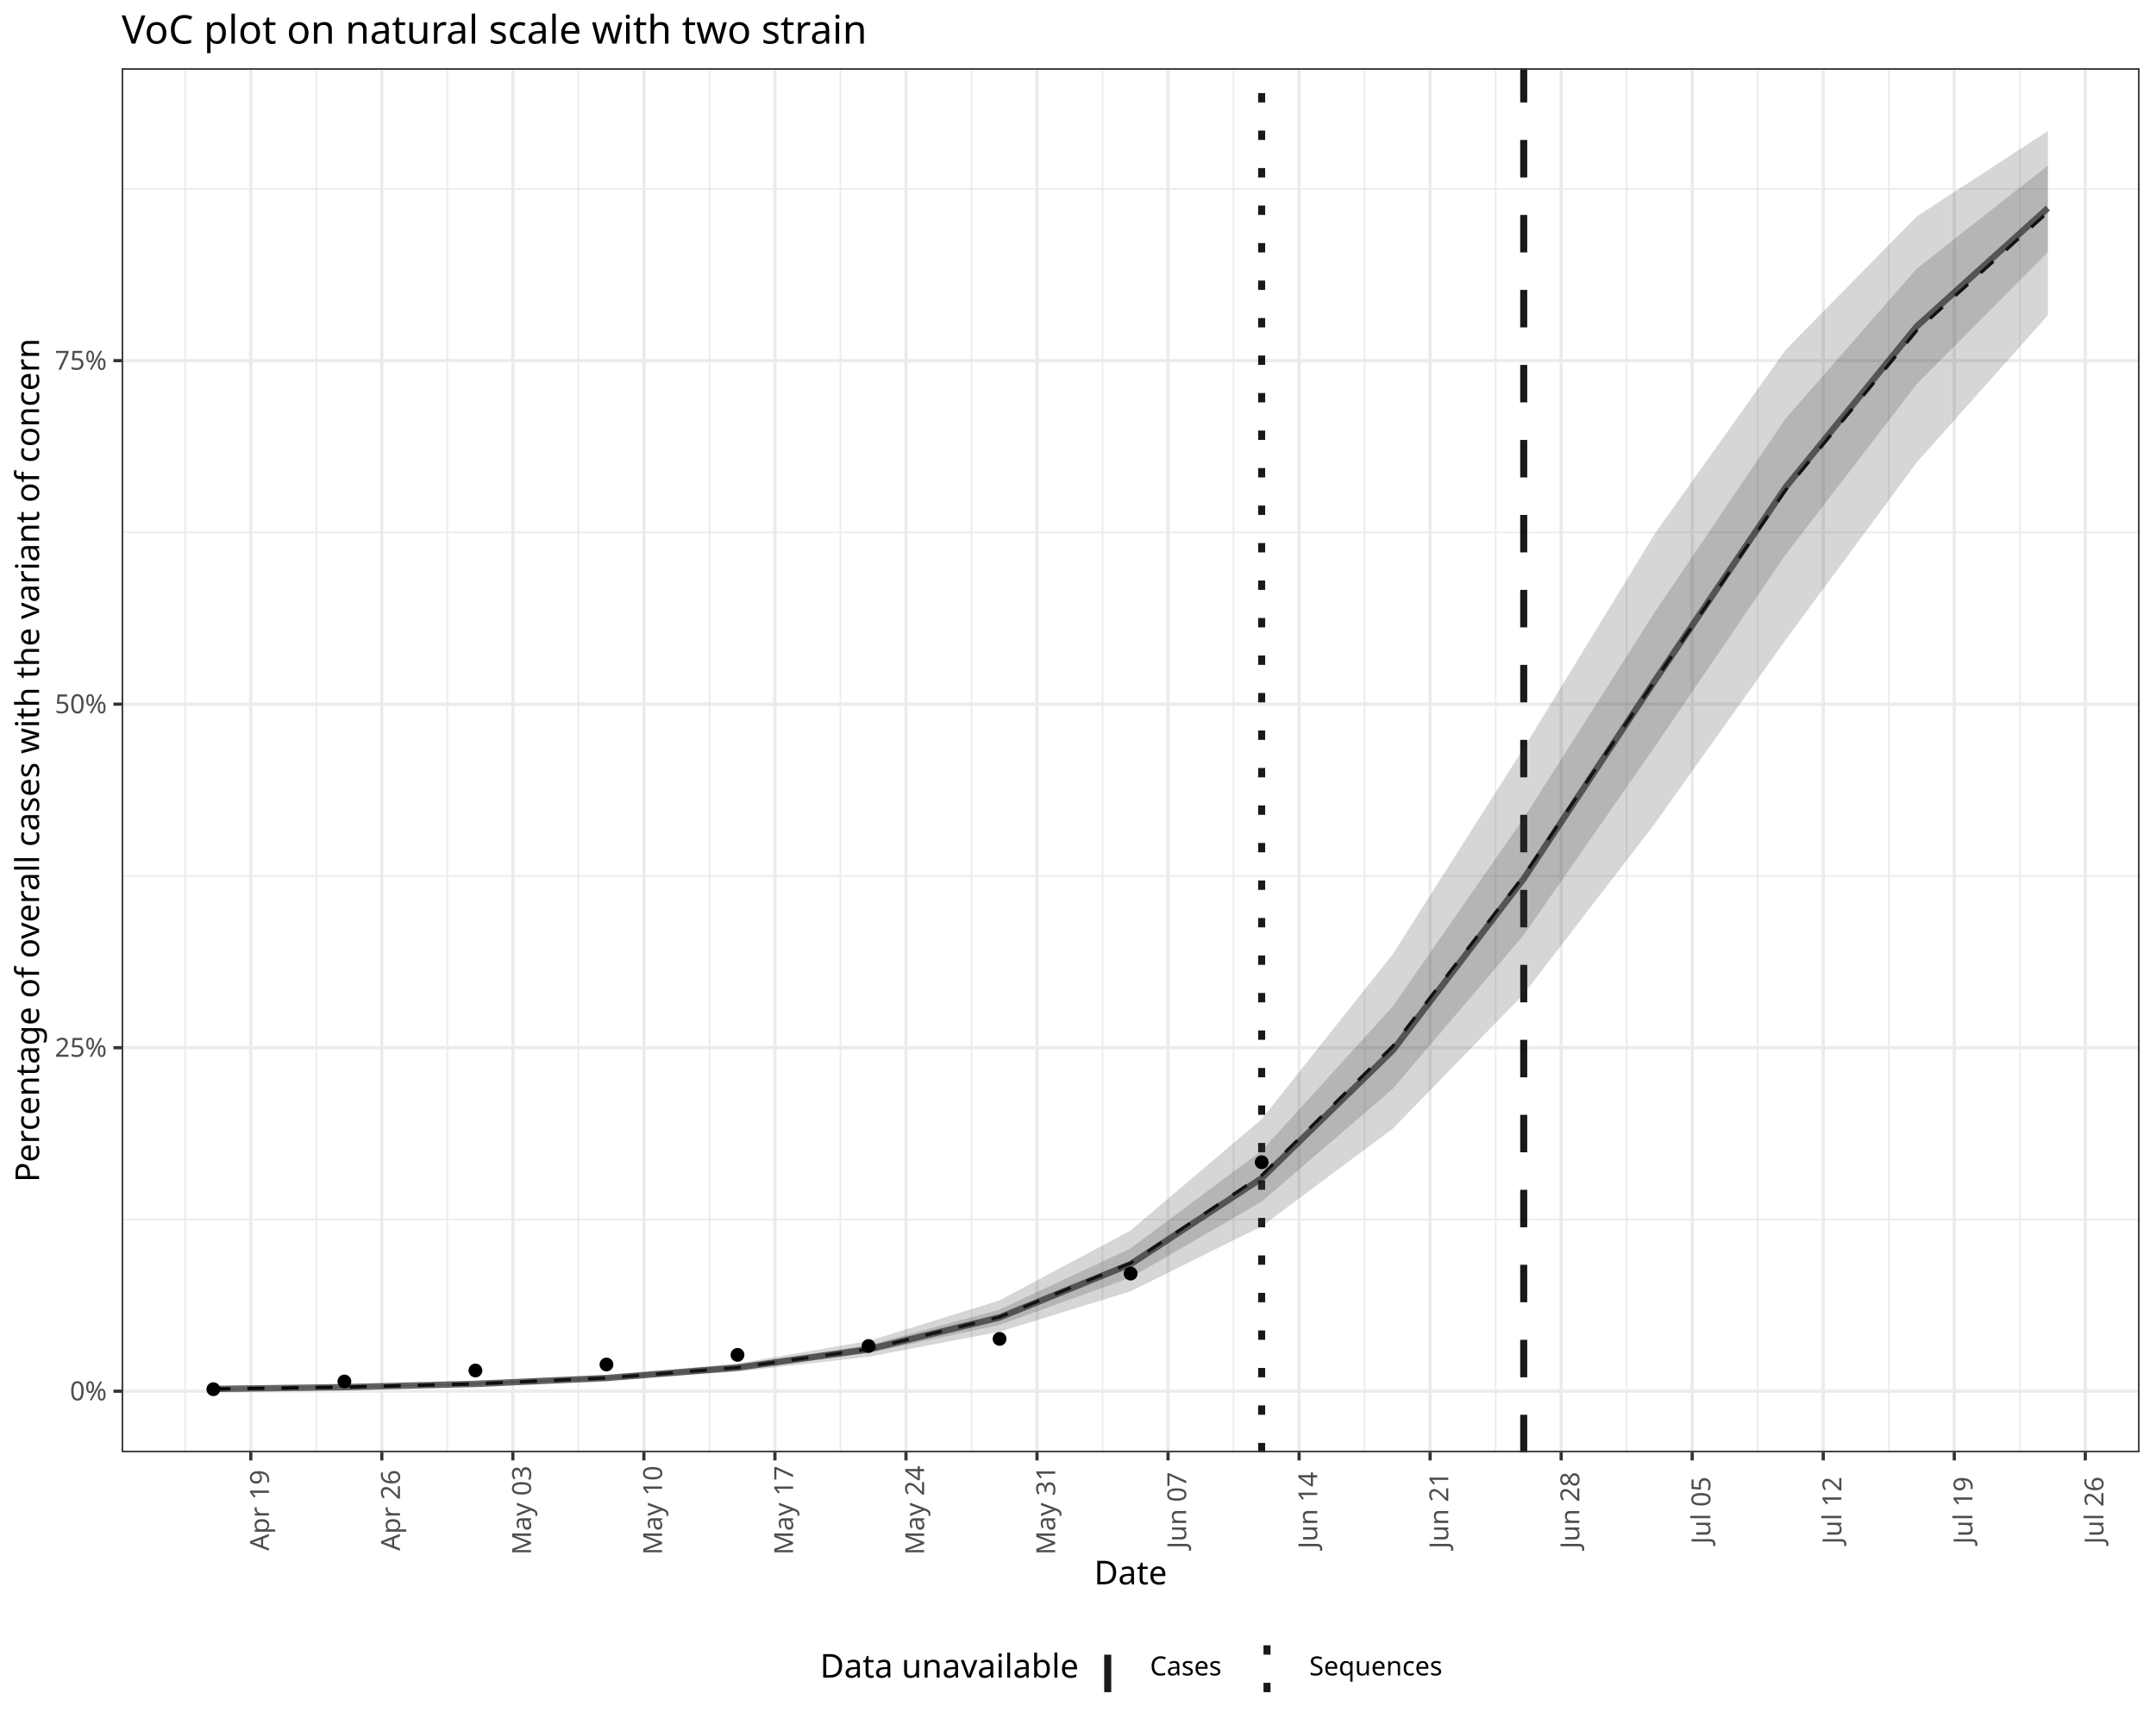
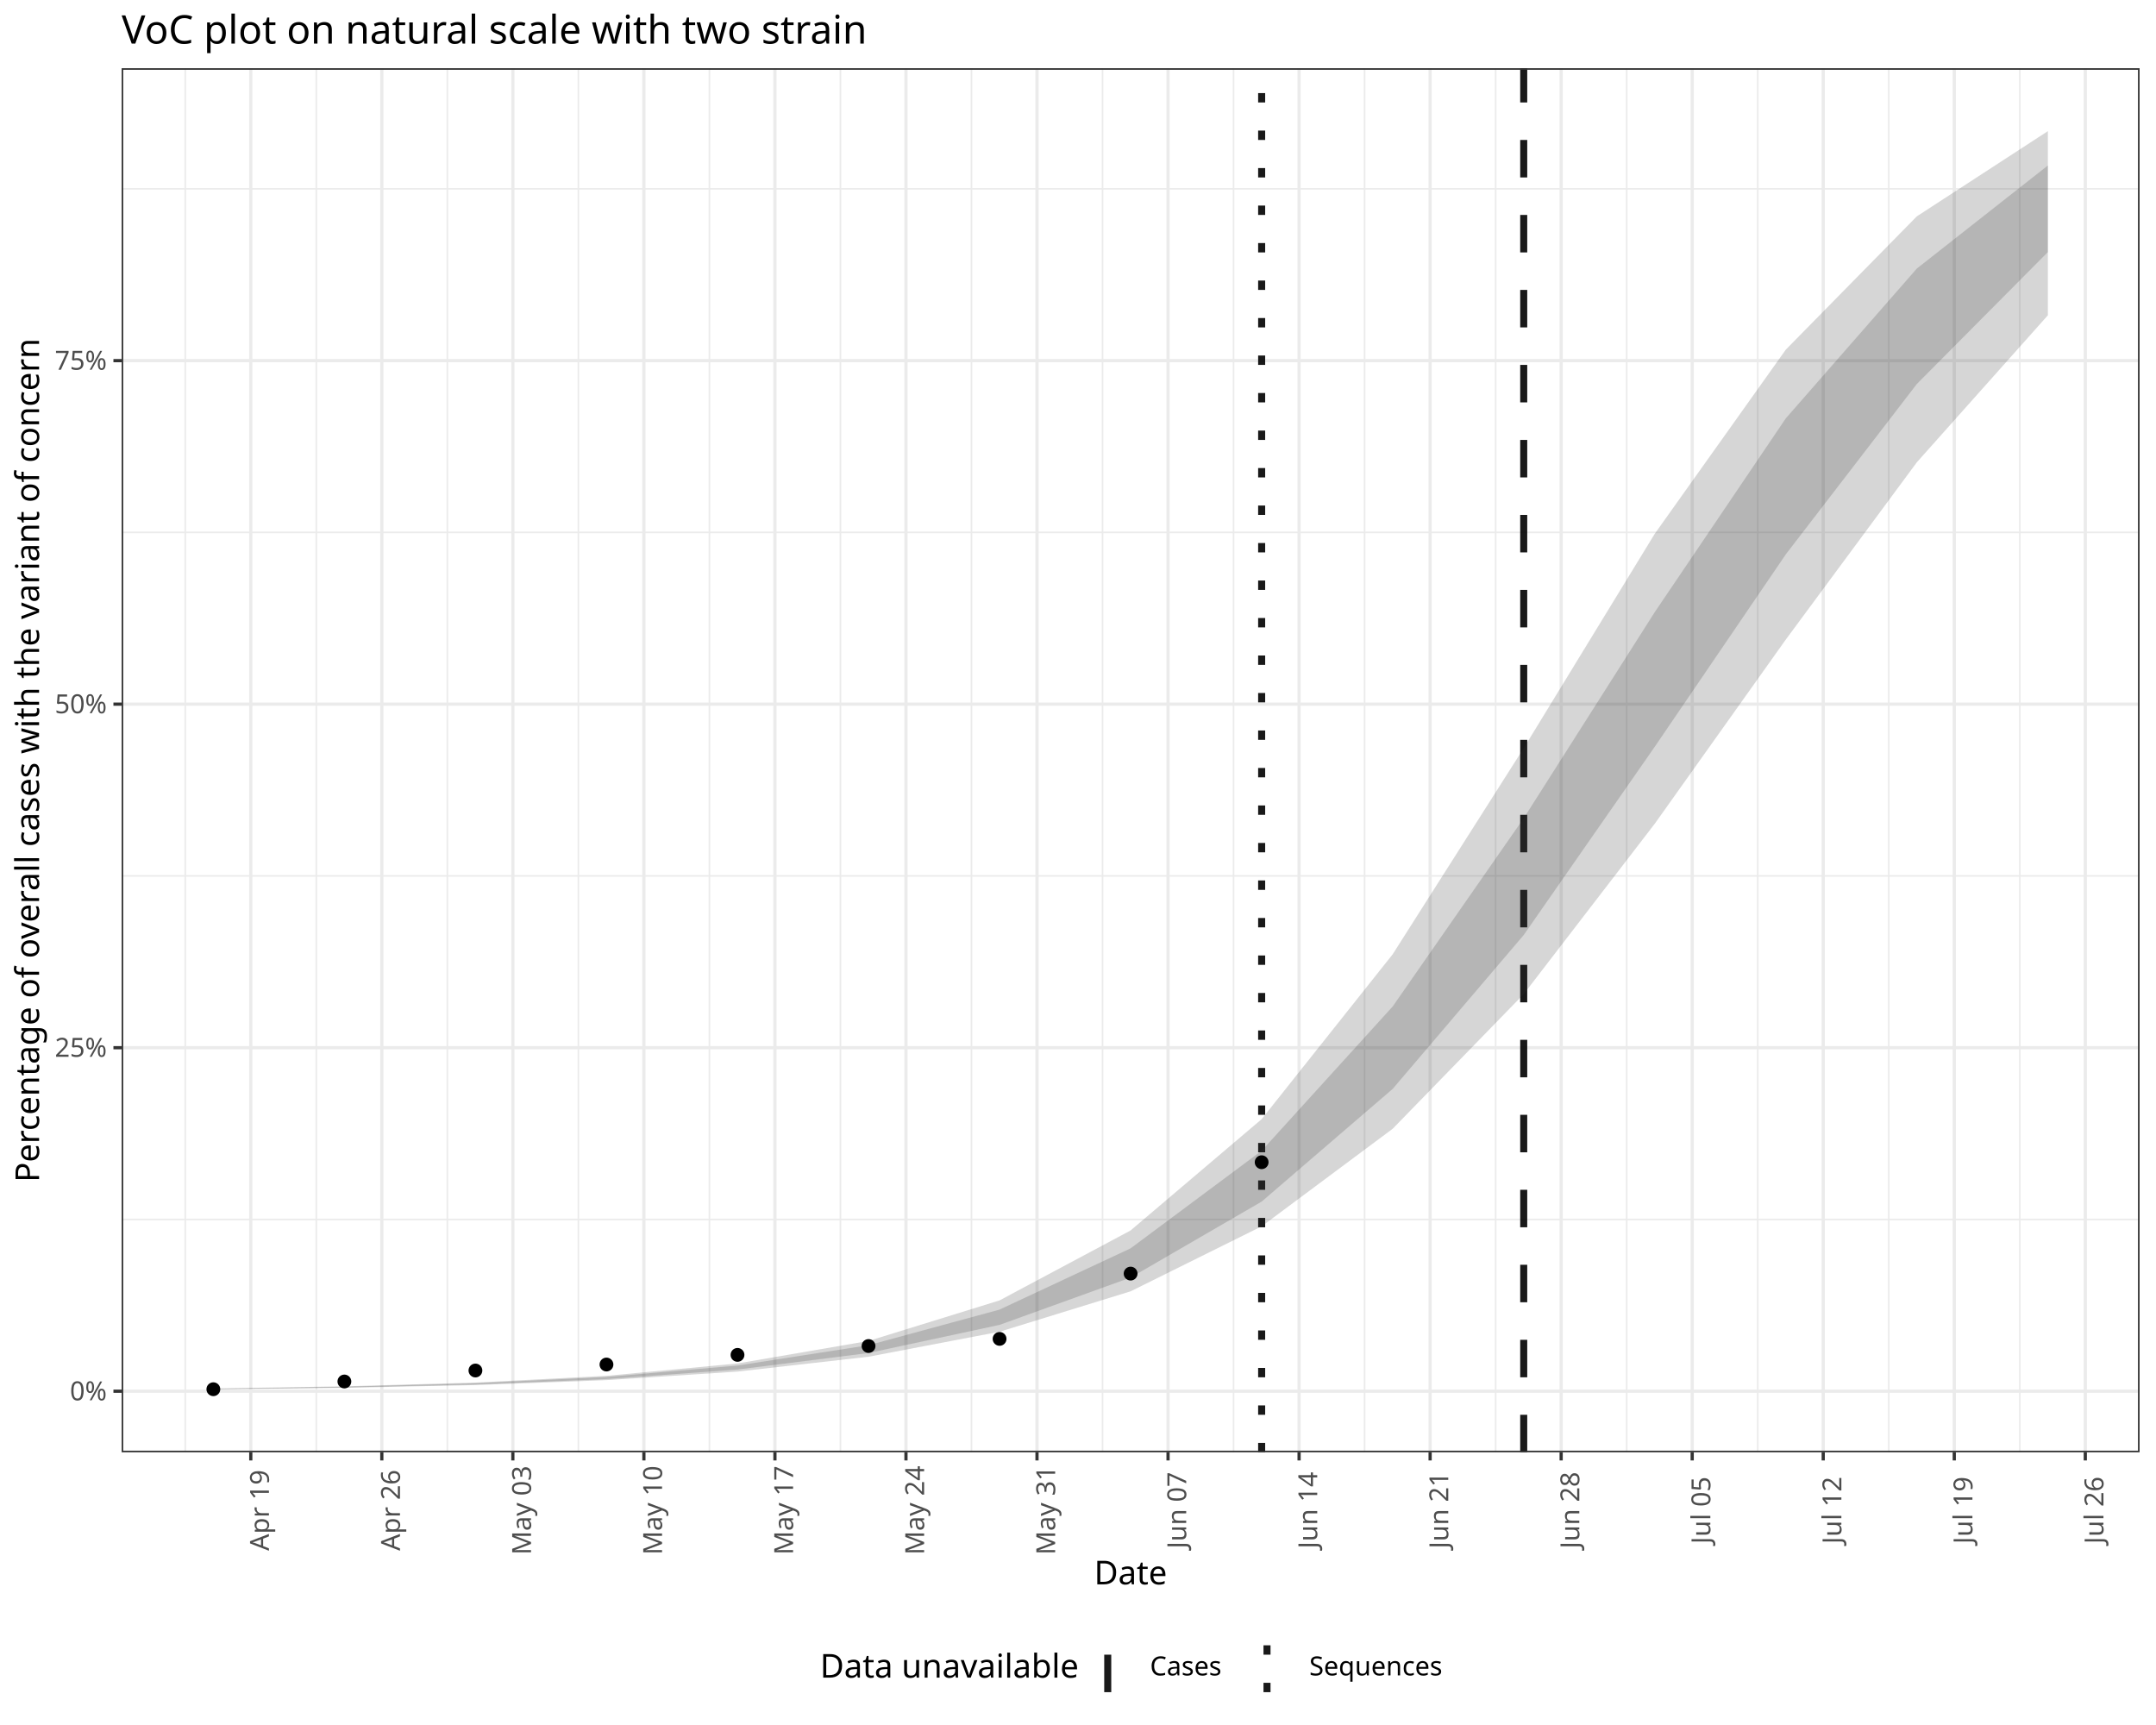
<svg xmlns="http://www.w3.org/2000/svg" class="svglite" data-engine-version="2.0" width="720.00pt" height="576.00pt" viewBox="0 0 720.00 576.00">
  <defs>
    <style type="text/css">
    .svglite line, .svglite polyline, .svglite polygon, .svglite path, .svglite rect, .svglite circle {
      fill: none;
      stroke: #000000;
      stroke-linecap: round;
      stroke-linejoin: round;
      stroke-miterlimit: 10.00;
    }
  </style>
  </defs>
  <rect width="100%" height="100%" style="stroke: none; fill: #FFFFFF;" />
  <defs>
    <clipPath id="cpMC4wMHw3MjAuMDB8MC4wMHw1NzYuMDA=">
      <rect x="0.00" y="0.00" width="720.00" height="576.00" />
    </clipPath>
  </defs>
  <g clip-path="url(#cpMC4wMHw3MjAuMDB8MC4wMHw1NzYuMDA=)">
    <rect x="0.00" y="0.00" width="720.00" height="576.00" style="stroke-width: 1.07; stroke: #FFFFFF; fill: #FFFFFF;" />
  </g>
  <defs>
    <clipPath id="cpNDAuNjJ8NzE0LjUyfDIyLjc4fDQ4NC45Mw==">
      <rect x="40.62" y="22.78" width="673.90" height="462.15" />
    </clipPath>
  </defs>
  <g clip-path="url(#cpNDAuNjJ8NzE0LjUyfDIyLjc4fDQ4NC45Mw==)">
    <rect x="40.62" y="22.78" width="673.90" height="462.15" style="stroke-width: 1.07; stroke: none; fill: #FFFFFF;" />
    <polyline points="40.62,407.19 714.52,407.19 " style="stroke-width: 0.53; stroke: #EBEBEB; stroke-linecap: butt;" />
    <polyline points="40.62,292.48 714.52,292.48 " style="stroke-width: 0.53; stroke: #EBEBEB; stroke-linecap: butt;" />
    <polyline points="40.62,177.77 714.52,177.77 " style="stroke-width: 0.53; stroke: #EBEBEB; stroke-linecap: butt;" />
    <polyline points="40.62,63.06 714.52,63.06 " style="stroke-width: 0.53; stroke: #EBEBEB; stroke-linecap: butt;" />
    <polyline points="61.87,484.93 61.87,22.78 " style="stroke-width: 0.53; stroke: #EBEBEB; stroke-linecap: butt;" />
    <polyline points="105.63,484.93 105.63,22.78 " style="stroke-width: 0.53; stroke: #EBEBEB; stroke-linecap: butt;" />
    <polyline points="149.39,484.93 149.39,22.78 " style="stroke-width: 0.53; stroke: #EBEBEB; stroke-linecap: butt;" />
    <polyline points="193.15,484.93 193.15,22.78 " style="stroke-width: 0.53; stroke: #EBEBEB; stroke-linecap: butt;" />
    <polyline points="236.91,484.93 236.91,22.78 " style="stroke-width: 0.53; stroke: #EBEBEB; stroke-linecap: butt;" />
    <polyline points="280.67,484.93 280.67,22.78 " style="stroke-width: 0.53; stroke: #EBEBEB; stroke-linecap: butt;" />
    <polyline points="324.43,484.93 324.43,22.78 " style="stroke-width: 0.53; stroke: #EBEBEB; stroke-linecap: butt;" />
    <polyline points="368.19,484.93 368.19,22.78 " style="stroke-width: 0.53; stroke: #EBEBEB; stroke-linecap: butt;" />
    <polyline points="411.95,484.93 411.95,22.78 " style="stroke-width: 0.53; stroke: #EBEBEB; stroke-linecap: butt;" />
    <polyline points="455.71,484.93 455.71,22.78 " style="stroke-width: 0.53; stroke: #EBEBEB; stroke-linecap: butt;" />
    <polyline points="499.47,484.93 499.47,22.78 " style="stroke-width: 0.53; stroke: #EBEBEB; stroke-linecap: butt;" />
    <polyline points="543.23,484.93 543.23,22.78 " style="stroke-width: 0.53; stroke: #EBEBEB; stroke-linecap: butt;" />
    <polyline points="586.99,484.93 586.99,22.78 " style="stroke-width: 0.53; stroke: #EBEBEB; stroke-linecap: butt;" />
    <polyline points="630.75,484.93 630.75,22.78 " style="stroke-width: 0.53; stroke: #EBEBEB; stroke-linecap: butt;" />
    <polyline points="674.51,484.93 674.51,22.78 " style="stroke-width: 0.53; stroke: #EBEBEB; stroke-linecap: butt;" />
    <polyline points="40.62,464.55 714.52,464.55 " style="stroke-width: 1.07; stroke: #EBEBEB; stroke-linecap: butt;" />
    <polyline points="40.62,349.84 714.52,349.84 " style="stroke-width: 1.07; stroke: #EBEBEB; stroke-linecap: butt;" />
    <polyline points="40.62,235.13 714.52,235.13 " style="stroke-width: 1.07; stroke: #EBEBEB; stroke-linecap: butt;" />
    <polyline points="40.62,120.42 714.52,120.42 " style="stroke-width: 1.07; stroke: #EBEBEB; stroke-linecap: butt;" />
    <polyline points="83.75,484.93 83.75,22.78 " style="stroke-width: 1.07; stroke: #EBEBEB; stroke-linecap: butt;" />
    <polyline points="127.51,484.93 127.51,22.78 " style="stroke-width: 1.07; stroke: #EBEBEB; stroke-linecap: butt;" />
    <polyline points="171.27,484.93 171.27,22.78 " style="stroke-width: 1.07; stroke: #EBEBEB; stroke-linecap: butt;" />
    <polyline points="215.03,484.93 215.03,22.78 " style="stroke-width: 1.07; stroke: #EBEBEB; stroke-linecap: butt;" />
    <polyline points="258.79,484.93 258.79,22.78 " style="stroke-width: 1.07; stroke: #EBEBEB; stroke-linecap: butt;" />
    <polyline points="302.55,484.93 302.55,22.78 " style="stroke-width: 1.07; stroke: #EBEBEB; stroke-linecap: butt;" />
    <polyline points="346.31,484.93 346.31,22.78 " style="stroke-width: 1.07; stroke: #EBEBEB; stroke-linecap: butt;" />
    <polyline points="390.07,484.93 390.07,22.78 " style="stroke-width: 1.07; stroke: #EBEBEB; stroke-linecap: butt;" />
    <polyline points="433.83,484.93 433.83,22.78 " style="stroke-width: 1.07; stroke: #EBEBEB; stroke-linecap: butt;" />
    <polyline points="477.59,484.93 477.59,22.78 " style="stroke-width: 1.07; stroke: #EBEBEB; stroke-linecap: butt;" />
    <polyline points="521.35,484.93 521.35,22.78 " style="stroke-width: 1.07; stroke: #EBEBEB; stroke-linecap: butt;" />
    <polyline points="565.11,484.93 565.11,22.78 " style="stroke-width: 1.07; stroke: #EBEBEB; stroke-linecap: butt;" />
    <polyline points="608.87,484.93 608.87,22.78 " style="stroke-width: 1.07; stroke: #EBEBEB; stroke-linecap: butt;" />
    <polyline points="652.63,484.93 652.63,22.78 " style="stroke-width: 1.07; stroke: #EBEBEB; stroke-linecap: butt;" />
    <polyline points="696.39,484.93 696.39,22.78 " style="stroke-width: 1.07; stroke: #EBEBEB; stroke-linecap: butt;" />
    <line x1="508.85" y1="484.93" x2="508.85" y2="22.78" style="stroke-width: 2.35; stroke: #000000; stroke-opacity: 0.90; stroke-dasharray: 12.52,12.52; stroke-linecap: butt;" />
    <line x1="421.33" y1="484.93" x2="421.33" y2="22.78" style="stroke-width: 2.35; stroke: #000000; stroke-opacity: 0.90; stroke-dasharray: 3.13,9.39; stroke-linecap: butt;" />
-     <polyline points="71.25,463.79 115.01,463.19 158.77,462.10 202.53,460.14 246.29,456.66 290.05,450.55 333.81,439.91 377.57,422.11 421.33,393.43 465.09,350.76 508.85,293.40 552.61,227.33 596.37,162.63 640.13,108.95 683.89,69.49 " style="stroke-width: 2.13; stroke: #000000; stroke-opacity: 0.60; stroke-linecap: butt;" />
-     <polyline points="71.25,463.79 115.01,463.18 158.77,462.09 202.53,460.13 246.29,456.66 290.05,450.51 333.81,439.77 377.57,421.74 421.33,392.51 465.09,349.38 508.85,292.48 552.61,227.33 596.37,163.55 640.13,110.32 683.89,70.86 " style="stroke-width: 1.07; stroke-dasharray: 5.69,5.69; stroke-linecap: butt;" />
    <polygon points="71.25,463.62 115.01,462.91 158.77,461.66 202.53,459.41 246.29,455.28 290.05,447.76 333.81,434.22 377.57,410.86 421.33,373.70 465.09,318.64 508.85,249.81 552.61,178.23 596.37,116.75 640.13,72.24 683.89,43.79 683.89,105.28 640.13,154.37 596.37,213.56 552.61,275.05 508.85,331.94 465.09,376.91 421.33,409.49 377.57,431.19 333.81,444.68 290.05,453.03 246.29,457.99 202.53,460.84 158.77,462.49 115.01,463.41 71.25,463.93 " style="stroke-width: 0.00; stroke: none; fill: #333333; fill-opacity: 0.20;" />
    <polyline points="71.25,463.62 115.01,462.91 158.77,461.66 202.53,459.41 246.29,455.28 290.05,447.76 333.81,434.22 377.57,410.86 421.33,373.70 465.09,318.64 508.85,249.81 552.61,178.23 596.37,116.75 640.13,72.24 683.89,43.79 " style="stroke-width: 0.43; stroke: none;" />
    <polyline points="683.89,105.28 640.13,154.37 596.37,213.56 552.61,275.05 508.85,331.94 465.09,376.91 421.33,409.49 377.57,431.19 333.81,444.68 290.05,453.03 246.29,457.99 202.53,460.84 158.77,462.49 115.01,463.41 71.25,463.93 " style="stroke-width: 0.43; stroke: none;" />
    <polygon points="71.25,463.71 115.01,463.05 158.77,461.88 202.53,459.78 246.29,455.97 290.05,449.18 333.81,437.29 377.57,416.83 421.33,384.25 465.09,336.07 508.85,273.21 552.61,204.39 596.37,139.69 640.13,89.67 683.89,55.26 683.89,84.17 640.13,128.22 596.37,185.11 552.61,249.35 508.85,312.21 465.09,363.60 421.33,401.23 377.57,426.60 333.81,442.39 290.05,451.79 246.29,457.30 202.53,460.49 158.77,462.30 115.01,463.30 71.25,463.87 " style="stroke-width: 0.00; stroke: none; fill: #333333; fill-opacity: 0.20;" />
    <polyline points="71.25,463.71 115.01,463.05 158.77,461.88 202.53,459.78 246.29,455.97 290.05,449.18 333.81,437.29 377.57,416.83 421.33,384.25 465.09,336.07 508.85,273.21 552.61,204.39 596.37,139.69 640.13,89.67 683.89,55.26 " style="stroke-width: 1.07; stroke: none;" />
    <polyline points="683.89,84.17 640.13,128.22 596.37,185.11 552.61,249.35 508.85,312.21 465.09,363.60 421.33,401.23 377.57,426.60 333.81,442.39 290.05,451.79 246.29,457.30 202.53,460.49 158.77,462.30 115.01,463.30 71.25,463.87 " style="stroke-width: 1.07; stroke: none;" />
    <circle cx="71.25" cy="463.88" r="1.95" style="stroke-width: 0.71; fill: #000000;" />
    <circle cx="115.01" cy="461.30" r="1.95" style="stroke-width: 0.71; fill: #000000;" />
    <circle cx="158.77" cy="457.63" r="1.95" style="stroke-width: 0.71; fill: #000000;" />
    <circle cx="202.53" cy="455.63" r="1.95" style="stroke-width: 0.71; fill: #000000;" />
    <circle cx="246.29" cy="452.41" r="1.95" style="stroke-width: 0.71; fill: #000000;" />
    <circle cx="290.05" cy="449.45" r="1.95" style="stroke-width: 0.71; fill: #000000;" />
    <circle cx="333.81" cy="447.07" r="1.95" style="stroke-width: 0.71; fill: #000000;" />
    <circle cx="377.57" cy="425.27" r="1.95" style="stroke-width: 0.71; fill: #000000;" />
    <circle cx="421.33" cy="388.08" r="1.95" style="stroke-width: 0.71; fill: #000000;" />
    <rect x="40.62" y="22.78" width="673.90" height="462.15" style="stroke-width: 1.07; stroke: #333333;" />
  </g>
  <g clip-path="url(#cpMC4wMHw3MjAuMDB8MC4wMHw1NzYuMDA=)">
    <text x="35.69" y="467.58" text-anchor="end" style="font-size: 8.80px; fill: #4D4D4D; font-family: sans;" textLength="12.72px" lengthAdjust="spacingAndGlyphs">0%</text>
    <text x="35.69" y="352.87" text-anchor="end" style="font-size: 8.80px; fill: #4D4D4D; font-family: sans;" textLength="17.61px" lengthAdjust="spacingAndGlyphs">25%</text>
    <text x="35.69" y="238.16" text-anchor="end" style="font-size: 8.80px; fill: #4D4D4D; font-family: sans;" textLength="17.61px" lengthAdjust="spacingAndGlyphs">50%</text>
    <text x="35.69" y="123.45" text-anchor="end" style="font-size: 8.80px; fill: #4D4D4D; font-family: sans;" textLength="17.61px" lengthAdjust="spacingAndGlyphs">75%</text>
    <polyline points="37.88,464.55 40.62,464.55 " style="stroke-width: 1.07; stroke: #333333; stroke-linecap: butt;" />
    <polyline points="37.88,349.84 40.62,349.84 " style="stroke-width: 1.07; stroke: #333333; stroke-linecap: butt;" />
    <polyline points="37.88,235.13 40.62,235.13 " style="stroke-width: 1.07; stroke: #333333; stroke-linecap: butt;" />
    <polyline points="37.88,120.42 40.62,120.42 " style="stroke-width: 1.07; stroke: #333333; stroke-linecap: butt;" />
    <polyline points="83.75,487.67 83.75,484.93 " style="stroke-width: 1.07; stroke: #333333; stroke-linecap: butt;" />
    <polyline points="127.51,487.67 127.51,484.93 " style="stroke-width: 1.07; stroke: #333333; stroke-linecap: butt;" />
    <polyline points="171.27,487.67 171.27,484.93 " style="stroke-width: 1.07; stroke: #333333; stroke-linecap: butt;" />
    <polyline points="215.03,487.67 215.03,484.93 " style="stroke-width: 1.07; stroke: #333333; stroke-linecap: butt;" />
    <polyline points="258.79,487.67 258.79,484.93 " style="stroke-width: 1.07; stroke: #333333; stroke-linecap: butt;" />
    <polyline points="302.55,487.67 302.55,484.93 " style="stroke-width: 1.07; stroke: #333333; stroke-linecap: butt;" />
    <polyline points="346.31,487.67 346.31,484.93 " style="stroke-width: 1.07; stroke: #333333; stroke-linecap: butt;" />
    <polyline points="390.07,487.67 390.07,484.93 " style="stroke-width: 1.07; stroke: #333333; stroke-linecap: butt;" />
    <polyline points="433.83,487.67 433.83,484.93 " style="stroke-width: 1.07; stroke: #333333; stroke-linecap: butt;" />
    <polyline points="477.59,487.67 477.59,484.93 " style="stroke-width: 1.07; stroke: #333333; stroke-linecap: butt;" />
    <polyline points="521.35,487.67 521.35,484.93 " style="stroke-width: 1.07; stroke: #333333; stroke-linecap: butt;" />
    <polyline points="565.11,487.67 565.11,484.93 " style="stroke-width: 1.07; stroke: #333333; stroke-linecap: butt;" />
    <polyline points="608.87,487.67 608.87,484.93 " style="stroke-width: 1.07; stroke: #333333; stroke-linecap: butt;" />
    <polyline points="652.63,487.67 652.63,484.93 " style="stroke-width: 1.07; stroke: #333333; stroke-linecap: butt;" />
    <polyline points="696.39,487.67 696.39,484.93 " style="stroke-width: 1.07; stroke: #333333; stroke-linecap: butt;" />
    <text transform="translate(89.81,504.30) rotate(-90)" text-anchor="middle" style="font-size: 8.80px; fill: #4D4D4D; font-family: sans;" textLength="25.93px" lengthAdjust="spacingAndGlyphs">Apr 19</text>
    <text transform="translate(133.57,504.30) rotate(-90)" text-anchor="middle" style="font-size: 8.80px; fill: #4D4D4D; font-family: sans;" textLength="25.93px" lengthAdjust="spacingAndGlyphs">Apr 26</text>
    <text transform="translate(177.33,504.30) rotate(-90)" text-anchor="middle" style="font-size: 8.80px; fill: #4D4D4D; font-family: sans;" textLength="28.87px" lengthAdjust="spacingAndGlyphs">May 03</text>
    <text transform="translate(221.09,504.30) rotate(-90)" text-anchor="middle" style="font-size: 8.80px; fill: #4D4D4D; font-family: sans;" textLength="28.87px" lengthAdjust="spacingAndGlyphs">May 10</text>
    <text transform="translate(264.85,504.30) rotate(-90)" text-anchor="middle" style="font-size: 8.80px; fill: #4D4D4D; font-family: sans;" textLength="28.87px" lengthAdjust="spacingAndGlyphs">May 17</text>
    <text transform="translate(308.61,504.30) rotate(-90)" text-anchor="middle" style="font-size: 8.80px; fill: #4D4D4D; font-family: sans;" textLength="28.87px" lengthAdjust="spacingAndGlyphs">May 24</text>
    <text transform="translate(352.37,504.30) rotate(-90)" text-anchor="middle" style="font-size: 8.80px; fill: #4D4D4D; font-family: sans;" textLength="28.87px" lengthAdjust="spacingAndGlyphs">May 31</text>
    <text transform="translate(396.13,504.30) rotate(-90)" text-anchor="middle" style="font-size: 8.80px; fill: #4D4D4D; font-family: sans;" textLength="26.43px" lengthAdjust="spacingAndGlyphs">Jun 07</text>
    <text transform="translate(439.89,504.30) rotate(-90)" text-anchor="middle" style="font-size: 8.80px; fill: #4D4D4D; font-family: sans;" textLength="26.43px" lengthAdjust="spacingAndGlyphs">Jun 14</text>
    <text transform="translate(483.65,504.30) rotate(-90)" text-anchor="middle" style="font-size: 8.80px; fill: #4D4D4D; font-family: sans;" textLength="26.43px" lengthAdjust="spacingAndGlyphs">Jun 21</text>
    <text transform="translate(527.41,504.30) rotate(-90)" text-anchor="middle" style="font-size: 8.80px; fill: #4D4D4D; font-family: sans;" textLength="26.43px" lengthAdjust="spacingAndGlyphs">Jun 28</text>
    <text transform="translate(571.17,504.30) rotate(-90)" text-anchor="middle" style="font-size: 8.80px; fill: #4D4D4D; font-family: sans;" textLength="23.49px" lengthAdjust="spacingAndGlyphs">Jul 05</text>
    <text transform="translate(614.93,504.30) rotate(-90)" text-anchor="middle" style="font-size: 8.80px; fill: #4D4D4D; font-family: sans;" textLength="23.49px" lengthAdjust="spacingAndGlyphs">Jul 12</text>
    <text transform="translate(658.69,504.30) rotate(-90)" text-anchor="middle" style="font-size: 8.80px; fill: #4D4D4D; font-family: sans;" textLength="23.49px" lengthAdjust="spacingAndGlyphs">Jul 19</text>
    <text transform="translate(702.45,504.30) rotate(-90)" text-anchor="middle" style="font-size: 8.80px; fill: #4D4D4D; font-family: sans;" textLength="23.49px" lengthAdjust="spacingAndGlyphs">Jul 26</text>
    <text x="377.57" y="529.04" text-anchor="middle" style="font-size: 11.00px; font-family: sans;" textLength="23.24px" lengthAdjust="spacingAndGlyphs">Date</text>
    <text transform="translate(13.05,253.86) rotate(-90)" text-anchor="middle" style="font-size: 11.00px; font-family: sans;" textLength="267.24px" lengthAdjust="spacingAndGlyphs">Percentage of overall cases with the variant of concern</text>
    <rect x="268.38" y="542.28" width="218.39" height="28.24" style="stroke-width: 1.07; stroke: none; fill: #FFFFFF;" />
    <text x="273.86" y="560.19" style="font-size: 11.00px; font-family: sans;" textLength="81.95px" lengthAdjust="spacingAndGlyphs">Data unavailable</text>
    <rect x="361.29" y="547.76" width="17.28" height="17.28" style="stroke-width: 1.07; stroke: none; fill: #FFFFFF;" />
    <line x1="369.93" y1="565.04" x2="369.93" y2="547.76" style="stroke-width: 2.35; stroke: #000000; stroke-opacity: 0.90; stroke-dasharray: 12.52,12.52; stroke-linecap: butt;" />
    <rect x="414.48" y="547.76" width="17.28" height="17.28" style="stroke-width: 1.07; stroke: none; fill: #FFFFFF;" />
    <line x1="423.12" y1="565.04" x2="423.12" y2="547.76" style="stroke-width: 2.35; stroke: #000000; stroke-opacity: 0.90; stroke-dasharray: 3.13,9.39; stroke-linecap: butt;" />
    <text x="384.05" y="559.43" style="font-size: 8.80px; font-family: sans;" textLength="24.95px" lengthAdjust="spacingAndGlyphs">Cases</text>
    <text x="437.24" y="559.43" style="font-size: 8.80px; font-family: sans;" textLength="44.05px" lengthAdjust="spacingAndGlyphs">Sequences</text>
    <text x="40.62" y="14.56" style="font-size: 13.20px; font-family: sans;" textLength="234.80px" lengthAdjust="spacingAndGlyphs">VoC plot on natural scale with two strain</text>
  </g>
</svg>
